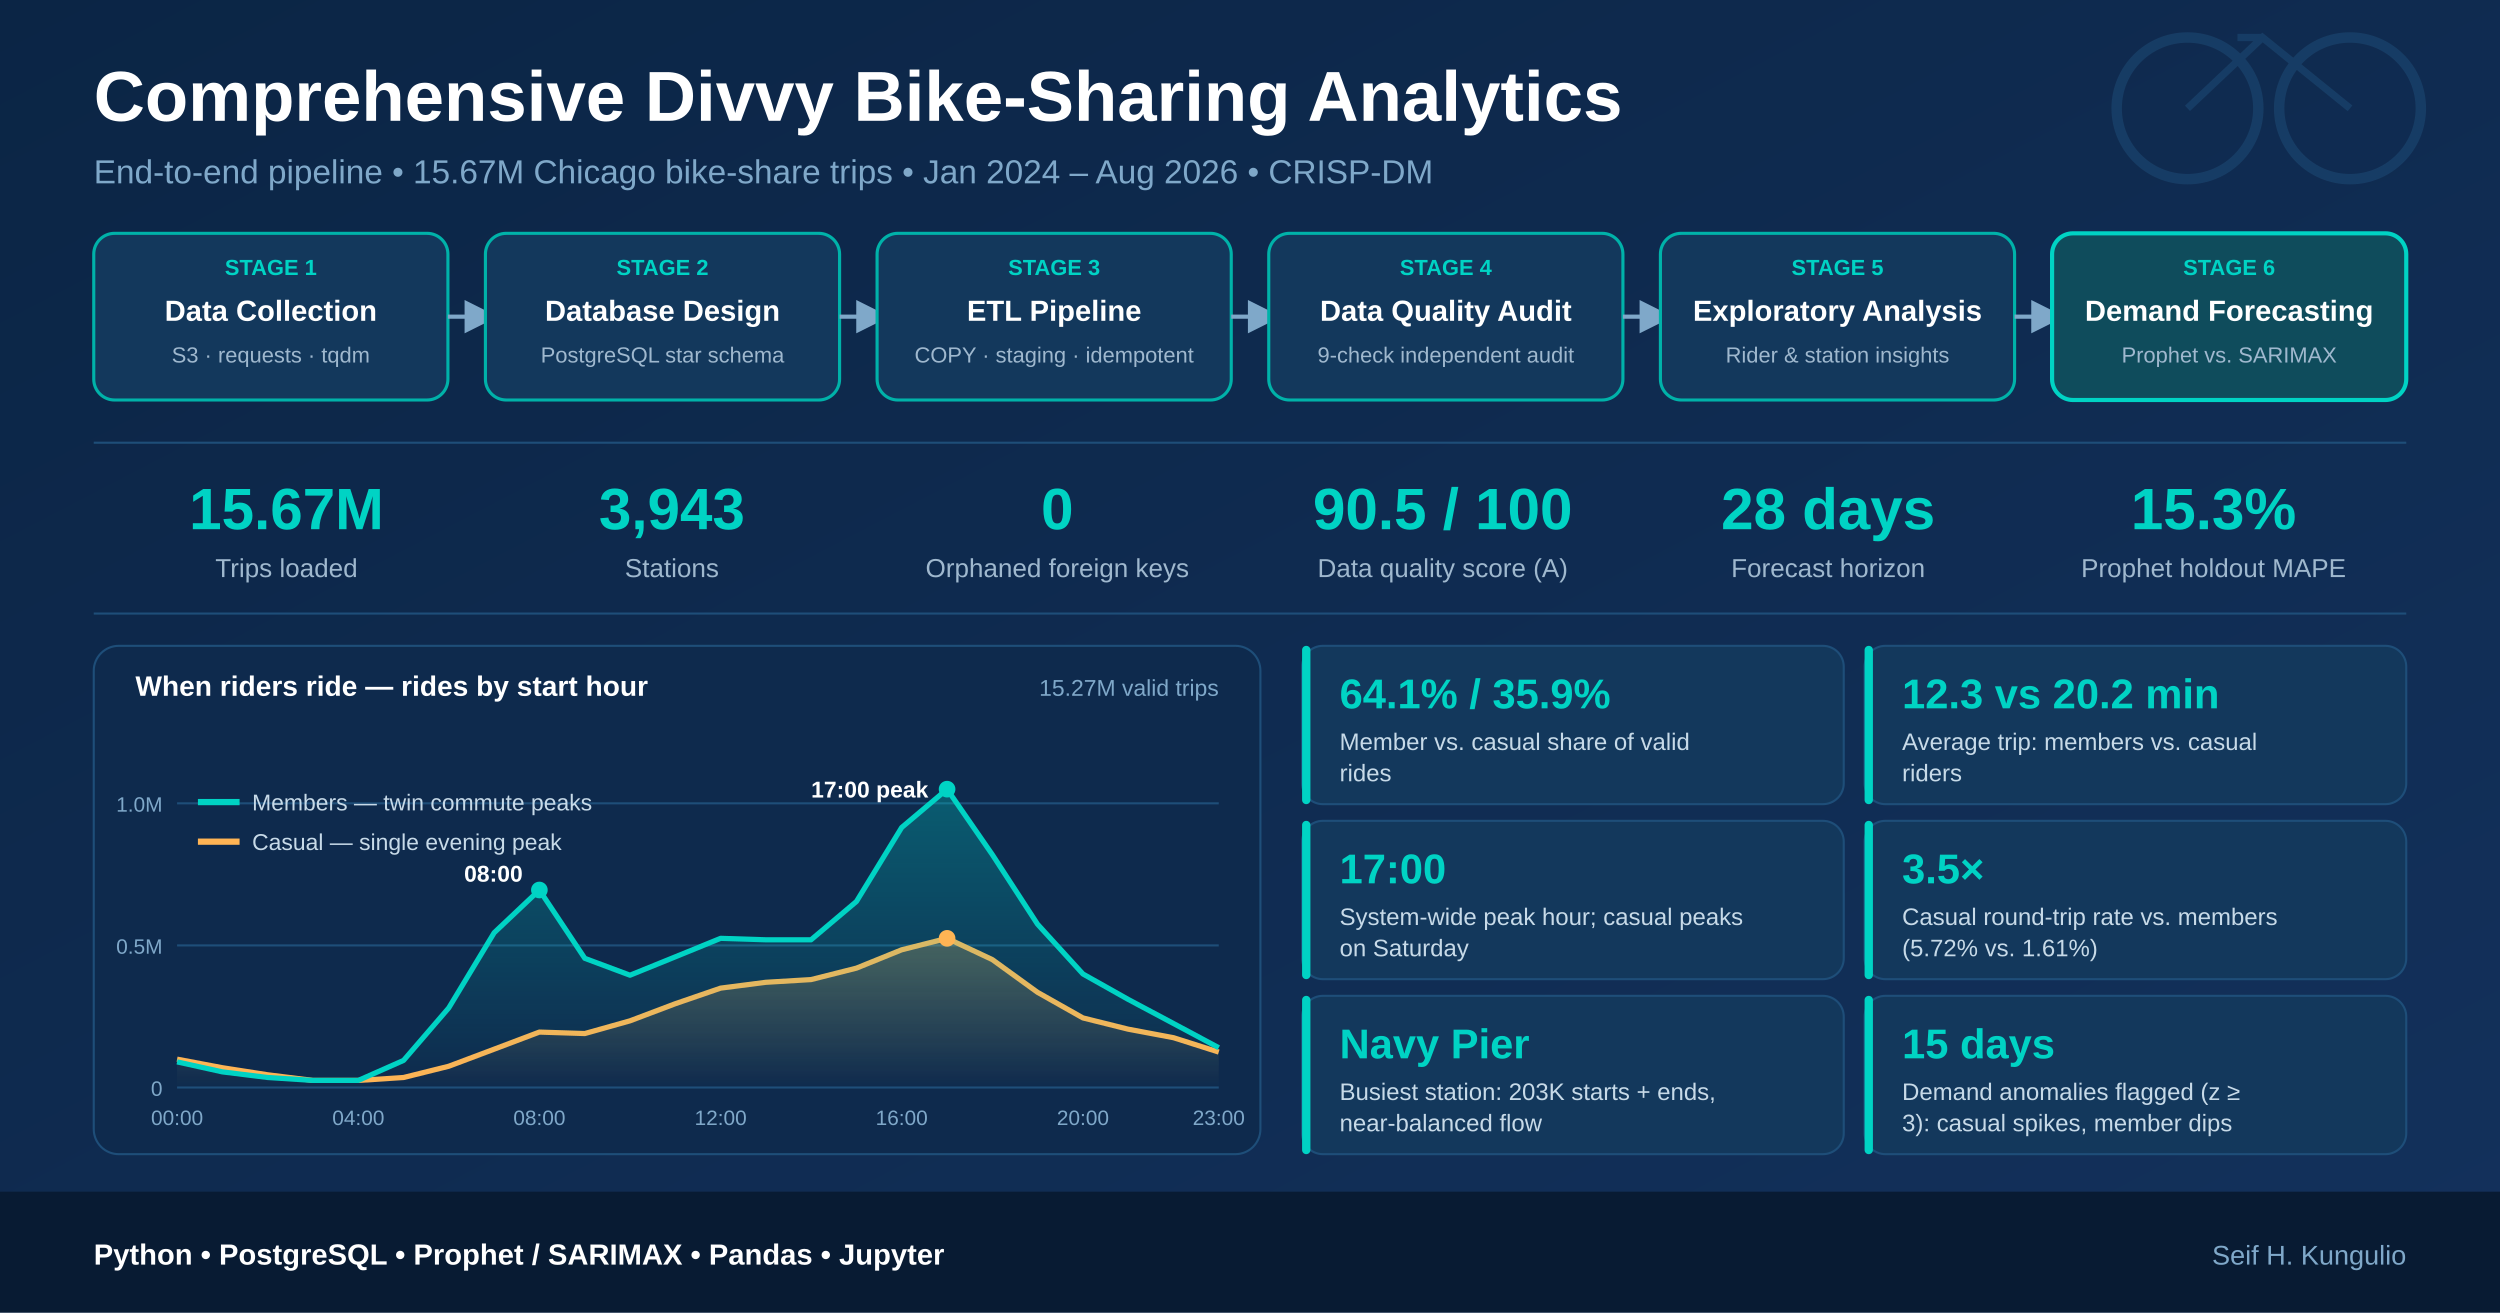
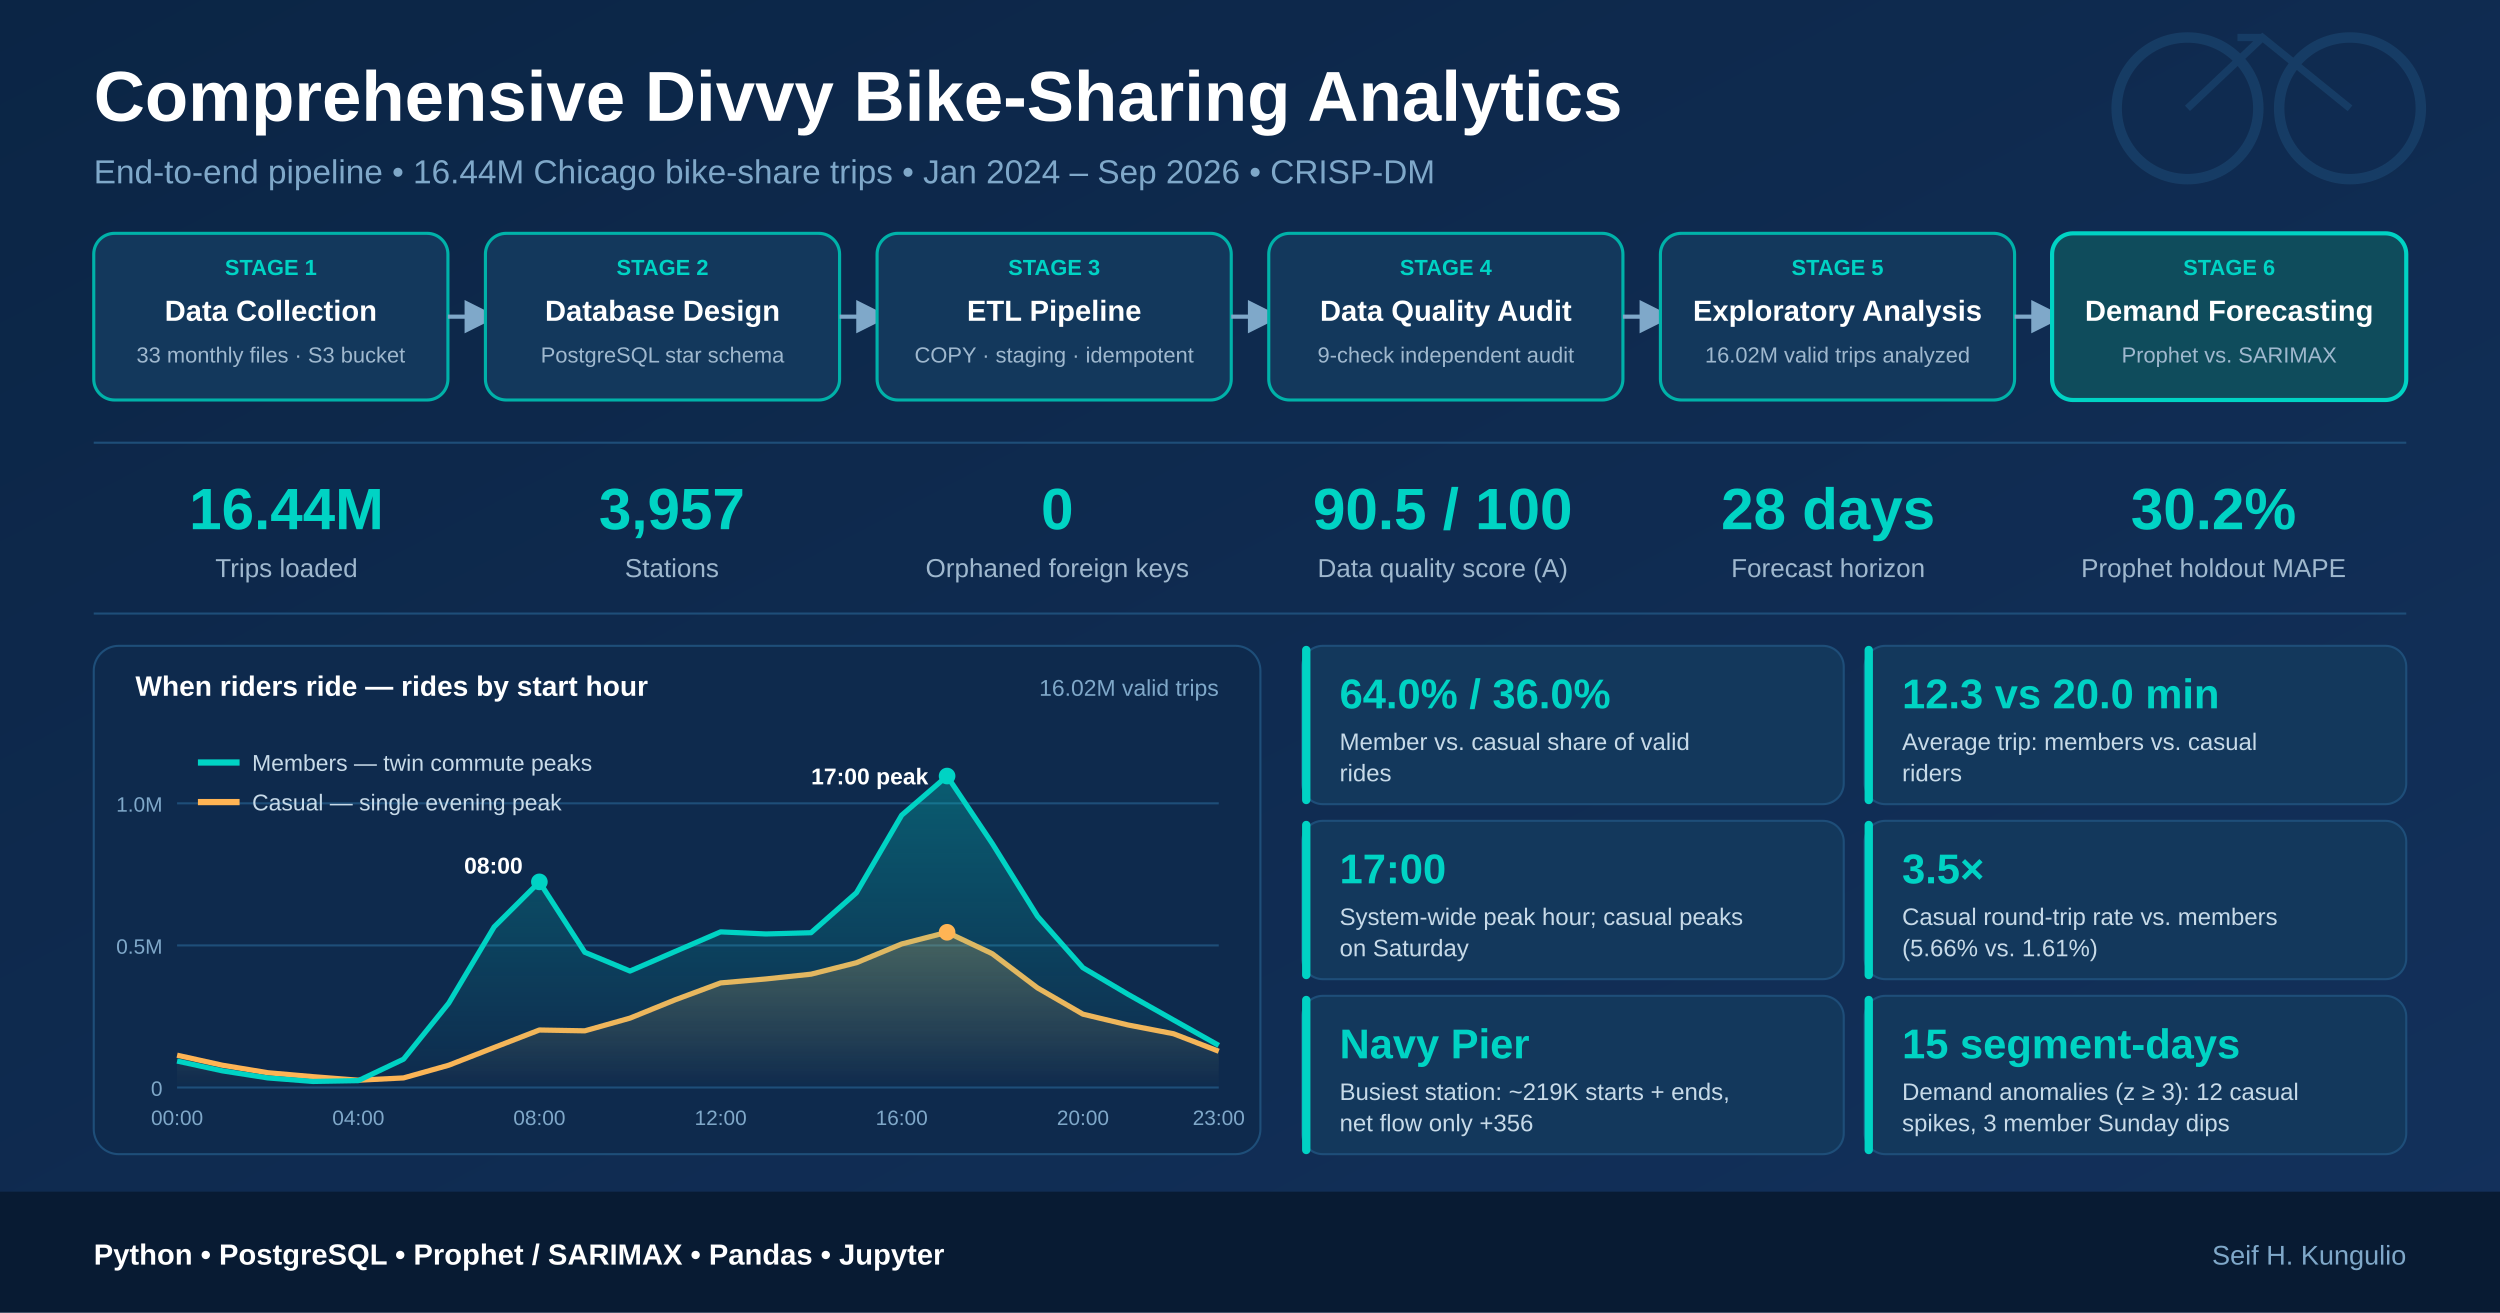
<svg xmlns="http://www.w3.org/2000/svg" viewBox="0 0 1200 630" font-family="'Helvetica Neue', Arial, sans-serif">
  <defs>
    <linearGradient id="bg" x1="0" y1="0" x2="1" y2="1">
      <stop offset="0%" stop-color="#0B2545" />
      <stop offset="100%" stop-color="#13315C" />
    </linearGradient>
    <linearGradient id="am" x1="0" y1="0" x2="0" y2="1">
      <stop offset="0%" stop-color="#00D3C4" stop-opacity=".30" />
      <stop offset="100%" stop-color="#00D3C4" stop-opacity="0" />
    </linearGradient>
    <linearGradient id="ac" x1="0" y1="0" x2="0" y2="1">
      <stop offset="0%" stop-color="#FFB454" stop-opacity=".28" />
      <stop offset="100%" stop-color="#FFB454" stop-opacity="0" />
    </linearGradient>
    <marker id="arrow" markerWidth="8" markerHeight="8" refX="4" refY="4" orient="auto">
      <path d="M0,0 L8,4 L0,8 Z" fill="#7FA8C9" />
    </marker>
  </defs>
  <rect width="1200" height="630" fill="url(#bg)" />
  <g fill="none" stroke="#1E4E79" opacity=".5">
    <circle cx="1128" cy="52" r="34" stroke-width="5" />
    <circle cx="1050" cy="52" r="34" stroke-width="5" />
    <path d="M1050,52 L1086,18 L1128,52 M1086,18 L1074,18" stroke-width="3.5" />
  </g>
  <text x="45" y="58" fill="#FFF" font-size="34" font-weight="700">Comprehensive Divvy Bike-Sharing Analytics</text>
-   <text x="45" y="88" fill="#7FA8C9" font-size="16">End-to-end pipeline • 15.67M Chicago bike-share trips • Jan 2024 – Aug 2026 • CRISP-DM</text>
+   <text x="45" y="88" fill="#7FA8C9" font-size="16">End-to-end pipeline • 16.44M Chicago bike-share trips • Jan 2024 – Sep 2026 • CRISP-DM</text>
  <rect x="45" y="112" width="170" height="80" rx="10" fill="#13385C" stroke="#00B2A9" stroke-width="1.5" />
  <text x="130" y="132" fill="#00D3C4" font-size="10.5" font-weight="600" text-anchor="middle">STAGE 1</text>
  <text x="130" y="154" fill="#FFF" font-size="14" font-weight="700" text-anchor="middle">Data Collection</text>
-   <text x="130" y="174" fill="#9FB8CE" font-size="10.5" text-anchor="middle">S3 · requests · tqdm</text>
+   <text x="130" y="174" fill="#9FB8CE" font-size="10.5" text-anchor="middle">33 monthly files · S3 bucket</text>
  <line x1="215" y1="152" x2="231" y2="152" stroke="#7FA8C9" stroke-width="2" marker-end="url(#arrow)" />
  <rect x="233" y="112" width="170" height="80" rx="10" fill="#13385C" stroke="#00B2A9" stroke-width="1.5" />
  <text x="318" y="132" fill="#00D3C4" font-size="10.5" font-weight="600" text-anchor="middle">STAGE 2</text>
  <text x="318" y="154" fill="#FFF" font-size="14" font-weight="700" text-anchor="middle">Database Design</text>
  <text x="318" y="174" fill="#9FB8CE" font-size="10.5" text-anchor="middle">PostgreSQL star schema</text>
  <line x1="403" y1="152" x2="419" y2="152" stroke="#7FA8C9" stroke-width="2" marker-end="url(#arrow)" />
  <rect x="421" y="112" width="170" height="80" rx="10" fill="#13385C" stroke="#00B2A9" stroke-width="1.5" />
  <text x="506" y="132" fill="#00D3C4" font-size="10.5" font-weight="600" text-anchor="middle">STAGE 3</text>
  <text x="506" y="154" fill="#FFF" font-size="14" font-weight="700" text-anchor="middle">ETL Pipeline</text>
  <text x="506" y="174" fill="#9FB8CE" font-size="10.5" text-anchor="middle">COPY · staging · idempotent</text>
  <line x1="591" y1="152" x2="607" y2="152" stroke="#7FA8C9" stroke-width="2" marker-end="url(#arrow)" />
  <rect x="609" y="112" width="170" height="80" rx="10" fill="#13385C" stroke="#00B2A9" stroke-width="1.5" />
  <text x="694" y="132" fill="#00D3C4" font-size="10.5" font-weight="600" text-anchor="middle">STAGE 4</text>
  <text x="694" y="154" fill="#FFF" font-size="14" font-weight="700" text-anchor="middle">Data Quality Audit</text>
  <text x="694" y="174" fill="#9FB8CE" font-size="10.5" text-anchor="middle">9-check independent audit</text>
  <line x1="779" y1="152" x2="795" y2="152" stroke="#7FA8C9" stroke-width="2" marker-end="url(#arrow)" />
  <rect x="797" y="112" width="170" height="80" rx="10" fill="#13385C" stroke="#00B2A9" stroke-width="1.5" />
  <text x="882" y="132" fill="#00D3C4" font-size="10.5" font-weight="600" text-anchor="middle">STAGE 5</text>
  <text x="882" y="154" fill="#FFF" font-size="14" font-weight="700" text-anchor="middle">Exploratory Analysis</text>
-   <text x="882" y="174" fill="#9FB8CE" font-size="10.5" text-anchor="middle">Rider &amp; station insights</text>
+   <text x="882" y="174" fill="#9FB8CE" font-size="10.5" text-anchor="middle">16.02M valid trips analyzed</text>
  <line x1="967" y1="152" x2="983" y2="152" stroke="#7FA8C9" stroke-width="2" marker-end="url(#arrow)" />
  <rect x="985" y="112" width="170" height="80" rx="10" fill="#0F4C5C" stroke="#00D3C4" stroke-width="2" />
  <text x="1070" y="132" fill="#00D3C4" font-size="10.5" font-weight="600" text-anchor="middle">STAGE 6</text>
  <text x="1070" y="154" fill="#FFF" font-size="14" font-weight="700" text-anchor="middle">Demand Forecasting</text>
  <text x="1070" y="174" fill="#9FB8CE" font-size="10.5" text-anchor="middle">Prophet vs. SARIMAX</text>
  <rect x="45" y="212" width="1110" height="1" fill="#1E4E79" />
  <rect x="45" y="294" width="1110" height="1" fill="#1E4E79" />
-   <text x="137.5" y="254" fill="#00D3C4" font-size="28" font-weight="700" text-anchor="middle">15.67M</text>
+   <text x="137.5" y="254" fill="#00D3C4" font-size="28" font-weight="700" text-anchor="middle">16.44M</text>
  <text x="137.5" y="277" fill="#9FB8CE" font-size="12.5" text-anchor="middle">Trips loaded</text>
-   <text x="322.5" y="254" fill="#00D3C4" font-size="28" font-weight="700" text-anchor="middle">3,943</text>
+   <text x="322.5" y="254" fill="#00D3C4" font-size="28" font-weight="700" text-anchor="middle">3,957</text>
  <text x="322.5" y="277" fill="#9FB8CE" font-size="12.5" text-anchor="middle">Stations</text>
  <text x="507.5" y="254" fill="#00D3C4" font-size="28" font-weight="700" text-anchor="middle">0</text>
  <text x="507.5" y="277" fill="#9FB8CE" font-size="12.5" text-anchor="middle">Orphaned foreign keys</text>
  <text x="692.5" y="254" fill="#00D3C4" font-size="28" font-weight="700" text-anchor="middle">90.5 / 100</text>
  <text x="692.5" y="277" fill="#9FB8CE" font-size="12.5" text-anchor="middle">Data quality score (A)</text>
  <text x="877.5" y="254" fill="#00D3C4" font-size="28" font-weight="700" text-anchor="middle">28 days</text>
  <text x="877.5" y="277" fill="#9FB8CE" font-size="12.5" text-anchor="middle">Forecast horizon</text>
-   <text x="1062.5" y="254" fill="#00D3C4" font-size="28" font-weight="700" text-anchor="middle">15.3%</text>
+   <text x="1062.5" y="254" fill="#00D3C4" font-size="28" font-weight="700" text-anchor="middle">30.2%</text>
  <text x="1062.5" y="277" fill="#9FB8CE" font-size="12.5" text-anchor="middle">Prophet holdout MAPE</text>
  <rect x="45" y="310" width="560" height="244" rx="12" fill="#0E2A4D" stroke="#1E4E79" />
  <text x="65" y="334" fill="#FFF" font-size="13.5" font-weight="700">When riders ride — rides by start hour</text>
-   <text x="585" y="334" fill="#7FA8C9" font-size="11" text-anchor="end">15.27M valid trips</text>
+   <text x="585" y="334" fill="#7FA8C9" font-size="11" text-anchor="end">16.02M valid trips</text>
  <line x1="85" y1="522.0" x2="585" y2="522.0" stroke="#1E4E79" stroke-width="1" />
  <text x="78" y="526.0" fill="#7FA8C9" font-size="10" text-anchor="end">0</text>
  <line x1="85" y1="453.8" x2="585" y2="453.8" stroke="#1E4E79" stroke-width="1" />
  <text x="78" y="457.8" fill="#7FA8C9" font-size="10" text-anchor="end">0.5M</text>
  <line x1="85" y1="385.6" x2="585" y2="385.6" stroke="#1E4E79" stroke-width="1" />
  <text x="78" y="389.6" fill="#7FA8C9" font-size="10" text-anchor="end">1.0M</text>
  <text x="85.0" y="540" fill="#7FA8C9" font-size="10" text-anchor="middle">00:00</text>
  <text x="172.0" y="540" fill="#7FA8C9" font-size="10" text-anchor="middle">04:00</text>
  <text x="258.9" y="540" fill="#7FA8C9" font-size="10" text-anchor="middle">08:00</text>
  <text x="345.9" y="540" fill="#7FA8C9" font-size="10" text-anchor="middle">12:00</text>
  <text x="432.8" y="540" fill="#7FA8C9" font-size="10" text-anchor="middle">16:00</text>
  <text x="519.8" y="540" fill="#7FA8C9" font-size="10" text-anchor="middle">20:00</text>
  <text x="585.0" y="540" fill="#7FA8C9" font-size="10" text-anchor="middle">23:00</text>
-   <polygon points="85,522 85.0,508.4 106.7,512.5 128.5,515.9 150.2,518.6 172.0,518.6 193.7,517.2 215.4,511.8 237.2,503.6 258.9,495.4 280.7,496.1 302.4,490.0 324.1,481.8 345.9,474.3 367.6,471.5 389.3,470.2 411.1,464.7 432.8,455.9 454.6,450.4 476.3,460.6 498.0,476.3 519.8,488.6 541.5,494.0 563.3,498.1 585.0,505.0 585,522" fill="url(#ac)" />
-   <polyline points="85.0,508.4 106.7,512.5 128.5,515.9 150.2,518.6 172.0,518.6 193.7,517.2 215.4,511.8 237.2,503.6 258.9,495.4 280.7,496.1 302.4,490.0 324.1,481.8 345.9,474.3 367.6,471.5 389.3,470.2 411.1,464.7 432.8,455.9 454.6,450.4 476.3,460.6 498.0,476.3 519.8,488.6 541.5,494.0 563.3,498.1 585.0,505.0" fill="none" stroke="#FFB454" stroke-width="2.5" stroke-linejoin="round" />
-   <polygon points="85,522 85.0,509.7 106.7,514.5 128.5,517.2 150.2,518.6 172.0,518.6 193.7,509.0 215.4,483.8 237.2,447.7 258.9,427.2 280.7,460.0 302.4,468.1 324.1,459.3 345.9,450.4 367.6,451.1 389.3,451.1 411.1,432.7 432.8,397.2 454.6,378.8 476.3,410.2 498.0,443.6 519.8,467.5 541.5,479.7 563.3,491.3 585.0,502.9 585,522" fill="url(#am)" />
-   <polyline points="85.0,509.7 106.7,514.5 128.5,517.2 150.2,518.6 172.0,518.6 193.7,509.0 215.4,483.8 237.2,447.7 258.9,427.2 280.7,460.0 302.4,468.1 324.1,459.3 345.9,450.4 367.6,451.1 389.3,451.1 411.1,432.7 432.8,397.2 454.6,378.8 476.3,410.2 498.0,443.6 519.8,467.5 541.5,479.7 563.3,491.3 585.0,502.9" fill="none" stroke="#00D3C4" stroke-width="2.5" stroke-linejoin="round" />
-   <circle cx="258.9" cy="427.2" r="4" fill="#00D3C4" />
-   <circle cx="454.6" cy="378.8" r="4" fill="#00D3C4" />
-   <circle cx="454.6" cy="450.4" r="4" fill="#FFB454" />
-   <text x="445.6" y="382.8" fill="#FFF" font-size="11" font-weight="700" text-anchor="end">17:00 peak</text>
-   <text x="250.9" y="423.2" fill="#FFF" font-size="11" font-weight="700" text-anchor="end">08:00</text>
-   <line x1="95" y1="385" x2="115" y2="385" stroke="#00D3C4" stroke-width="3" />
-   <text x="121" y="389" fill="#C7DAE8" font-size="11">Members — twin commute peaks</text>
-   <line x1="95" y1="404" x2="115" y2="404" stroke="#FFB454" stroke-width="3" />
-   <text x="121" y="408" fill="#C7DAE8" font-size="11">Casual — single evening peak</text>
+   <polygon points="85,522 85.0,506.5 106.7,511.3 128.5,514.9 150.2,516.8 172.0,518.5 193.7,517.4 215.4,511.3 237.2,502.8 258.9,494.4 280.7,494.8 302.4,488.7 324.1,479.9 345.9,471.8 367.6,469.9 389.3,467.6 411.1,462.1 432.8,453.1 454.6,447.5 476.3,457.8 498.0,474.2 519.8,486.8 541.5,492.0 563.3,496.2 585.0,504.6 585,522" fill="url(#ac)" />
+   <polyline points="85.0,506.5 106.7,511.3 128.5,514.9 150.2,516.8 172.0,518.5 193.7,517.4 215.4,511.3 237.2,502.8 258.9,494.4 280.7,494.8 302.4,488.7 324.1,479.9 345.9,471.8 367.6,469.9 389.3,467.6 411.1,462.1 432.8,453.1 454.6,447.5 476.3,457.8 498.0,474.2 519.8,486.8 541.5,492.0 563.3,496.2 585.0,504.6" fill="none" stroke="#FFB454" stroke-width="2.5" stroke-linejoin="round" />
+   <polygon points="85,522 85.0,509.3 106.7,514.0 128.5,517.4 150.2,519.1 172.0,518.7 193.7,508.4 215.4,481.5 237.2,444.9 258.9,423.3 280.7,457.1 302.4,466.1 324.1,456.7 345.9,447.3 367.6,448.3 389.3,447.7 411.1,428.5 432.8,391.3 454.6,372.5 476.3,404.9 498.0,439.8 519.8,464.5 541.5,477.3 563.3,489.6 585.0,501.8 585,522" fill="url(#am)" />
+   <polyline points="85.0,509.3 106.7,514.0 128.5,517.4 150.2,519.1 172.0,518.7 193.7,508.4 215.4,481.5 237.2,444.9 258.9,423.3 280.7,457.1 302.4,466.1 324.1,456.7 345.9,447.3 367.6,448.3 389.3,447.7 411.1,428.5 432.8,391.3 454.6,372.5 476.3,404.9 498.0,439.8 519.8,464.5 541.5,477.3 563.3,489.6 585.0,501.8" fill="none" stroke="#00D3C4" stroke-width="2.5" stroke-linejoin="round" />
+   <circle cx="258.9" cy="423.3" r="4" fill="#00D3C4" />
+   <circle cx="454.6" cy="372.5" r="4" fill="#00D3C4" />
+   <circle cx="454.6" cy="447.5" r="4" fill="#FFB454" />
+   <text x="445.6" y="376.5" fill="#FFF" font-size="11" font-weight="700" text-anchor="end">17:00 peak</text>
+   <text x="250.9" y="419.3" fill="#FFF" font-size="11" font-weight="700" text-anchor="end">08:00</text>
+   <line x1="95" y1="366" x2="115" y2="366" stroke="#00D3C4" stroke-width="3" />
+   <text x="121" y="370" fill="#C7DAE8" font-size="11">Members — twin commute peaks</text>
+   <line x1="95" y1="385" x2="115" y2="385" stroke="#FFB454" stroke-width="3" />
+   <text x="121" y="389" fill="#C7DAE8" font-size="11">Casual — single evening peak</text>
  <text x="625" y="326" fill="#FFF" font-size="13.5" font-weight="700" opacity="0">.</text>
  <rect x="625" y="310" width="260" height="76" rx="10" fill="#13385C" stroke="#1E4E79" />
  <rect x="625" y="310" width="4" height="76" rx="2" fill="#00D3C4" />
-   <text x="643" y="340" fill="#00D3C4" font-size="20" font-weight="700">64.1% / 35.9%</text>
+   <text x="643" y="340" fill="#00D3C4" font-size="20" font-weight="700">64.0% / 36.0%</text>
  <text x="643" y="360" fill="#C7DAE8" font-size="11.5">Member vs. casual share of valid</text>
  <text x="643" y="375" fill="#C7DAE8" font-size="11.5">rides</text>
  <rect x="895" y="310" width="260" height="76" rx="10" fill="#13385C" stroke="#1E4E79" />
  <rect x="895" y="310" width="4" height="76" rx="2" fill="#00D3C4" />
-   <text x="913" y="340" fill="#00D3C4" font-size="20" font-weight="700">12.3 vs 20.2 min</text>
+   <text x="913" y="340" fill="#00D3C4" font-size="20" font-weight="700">12.3 vs 20.0 min</text>
  <text x="913" y="360" fill="#C7DAE8" font-size="11.5">Average trip: members vs. casual</text>
  <text x="913" y="375" fill="#C7DAE8" font-size="11.5">riders</text>
  <rect x="625" y="394" width="260" height="76" rx="10" fill="#13385C" stroke="#1E4E79" />
  <rect x="625" y="394" width="4" height="76" rx="2" fill="#00D3C4" />
  <text x="643" y="424" fill="#00D3C4" font-size="20" font-weight="700">17:00</text>
  <text x="643" y="444" fill="#C7DAE8" font-size="11.5">System-wide peak hour; casual peaks</text>
  <text x="643" y="459" fill="#C7DAE8" font-size="11.5">on Saturday</text>
  <rect x="895" y="394" width="260" height="76" rx="10" fill="#13385C" stroke="#1E4E79" />
  <rect x="895" y="394" width="4" height="76" rx="2" fill="#00D3C4" />
  <text x="913" y="424" fill="#00D3C4" font-size="20" font-weight="700">3.5×</text>
  <text x="913" y="444" fill="#C7DAE8" font-size="11.5">Casual round-trip rate vs. members</text>
-   <text x="913" y="459" fill="#C7DAE8" font-size="11.5">(5.72% vs. 1.61%)</text>
+   <text x="913" y="459" fill="#C7DAE8" font-size="11.5">(5.66% vs. 1.61%)</text>
  <rect x="625" y="478" width="260" height="76" rx="10" fill="#13385C" stroke="#1E4E79" />
  <rect x="625" y="478" width="4" height="76" rx="2" fill="#00D3C4" />
  <text x="643" y="508" fill="#00D3C4" font-size="20" font-weight="700">Navy Pier</text>
-   <text x="643" y="528" fill="#C7DAE8" font-size="11.5">Busiest station: 203K starts + ends,</text>
-   <text x="643" y="543" fill="#C7DAE8" font-size="11.5">near-balanced flow</text>
+   <text x="643" y="528" fill="#C7DAE8" font-size="11.5">Busiest station: ~219K starts + ends,</text>
+   <text x="643" y="543" fill="#C7DAE8" font-size="11.5">net flow only +356</text>
  <rect x="895" y="478" width="260" height="76" rx="10" fill="#13385C" stroke="#1E4E79" />
  <rect x="895" y="478" width="4" height="76" rx="2" fill="#00D3C4" />
-   <text x="913" y="508" fill="#00D3C4" font-size="20" font-weight="700">15 days</text>
-   <text x="913" y="528" fill="#C7DAE8" font-size="11.5">Demand anomalies flagged (z ≥</text>
-   <text x="913" y="543" fill="#C7DAE8" font-size="11.5">3): casual spikes, member dips</text>
+   <text x="913" y="508" fill="#00D3C4" font-size="20" font-weight="700">15 segment-days</text>
+   <text x="913" y="528" fill="#C7DAE8" font-size="11.5">Demand anomalies (z ≥ 3): 12 casual</text>
+   <text x="913" y="543" fill="#C7DAE8" font-size="11.5">spikes, 3 member Sunday dips</text>
  <rect x="0" y="572" width="1200" height="58" fill="#081B33" />
  <text x="45" y="607" fill="#FFF" font-size="14" font-weight="600">Python • PostgreSQL • Prophet / SARIMAX • Pandas • Jupyter</text>
  <text x="1155" y="607" fill="#7FA8C9" font-size="13" text-anchor="end">Seif H. Kungulio</text>
</svg>
